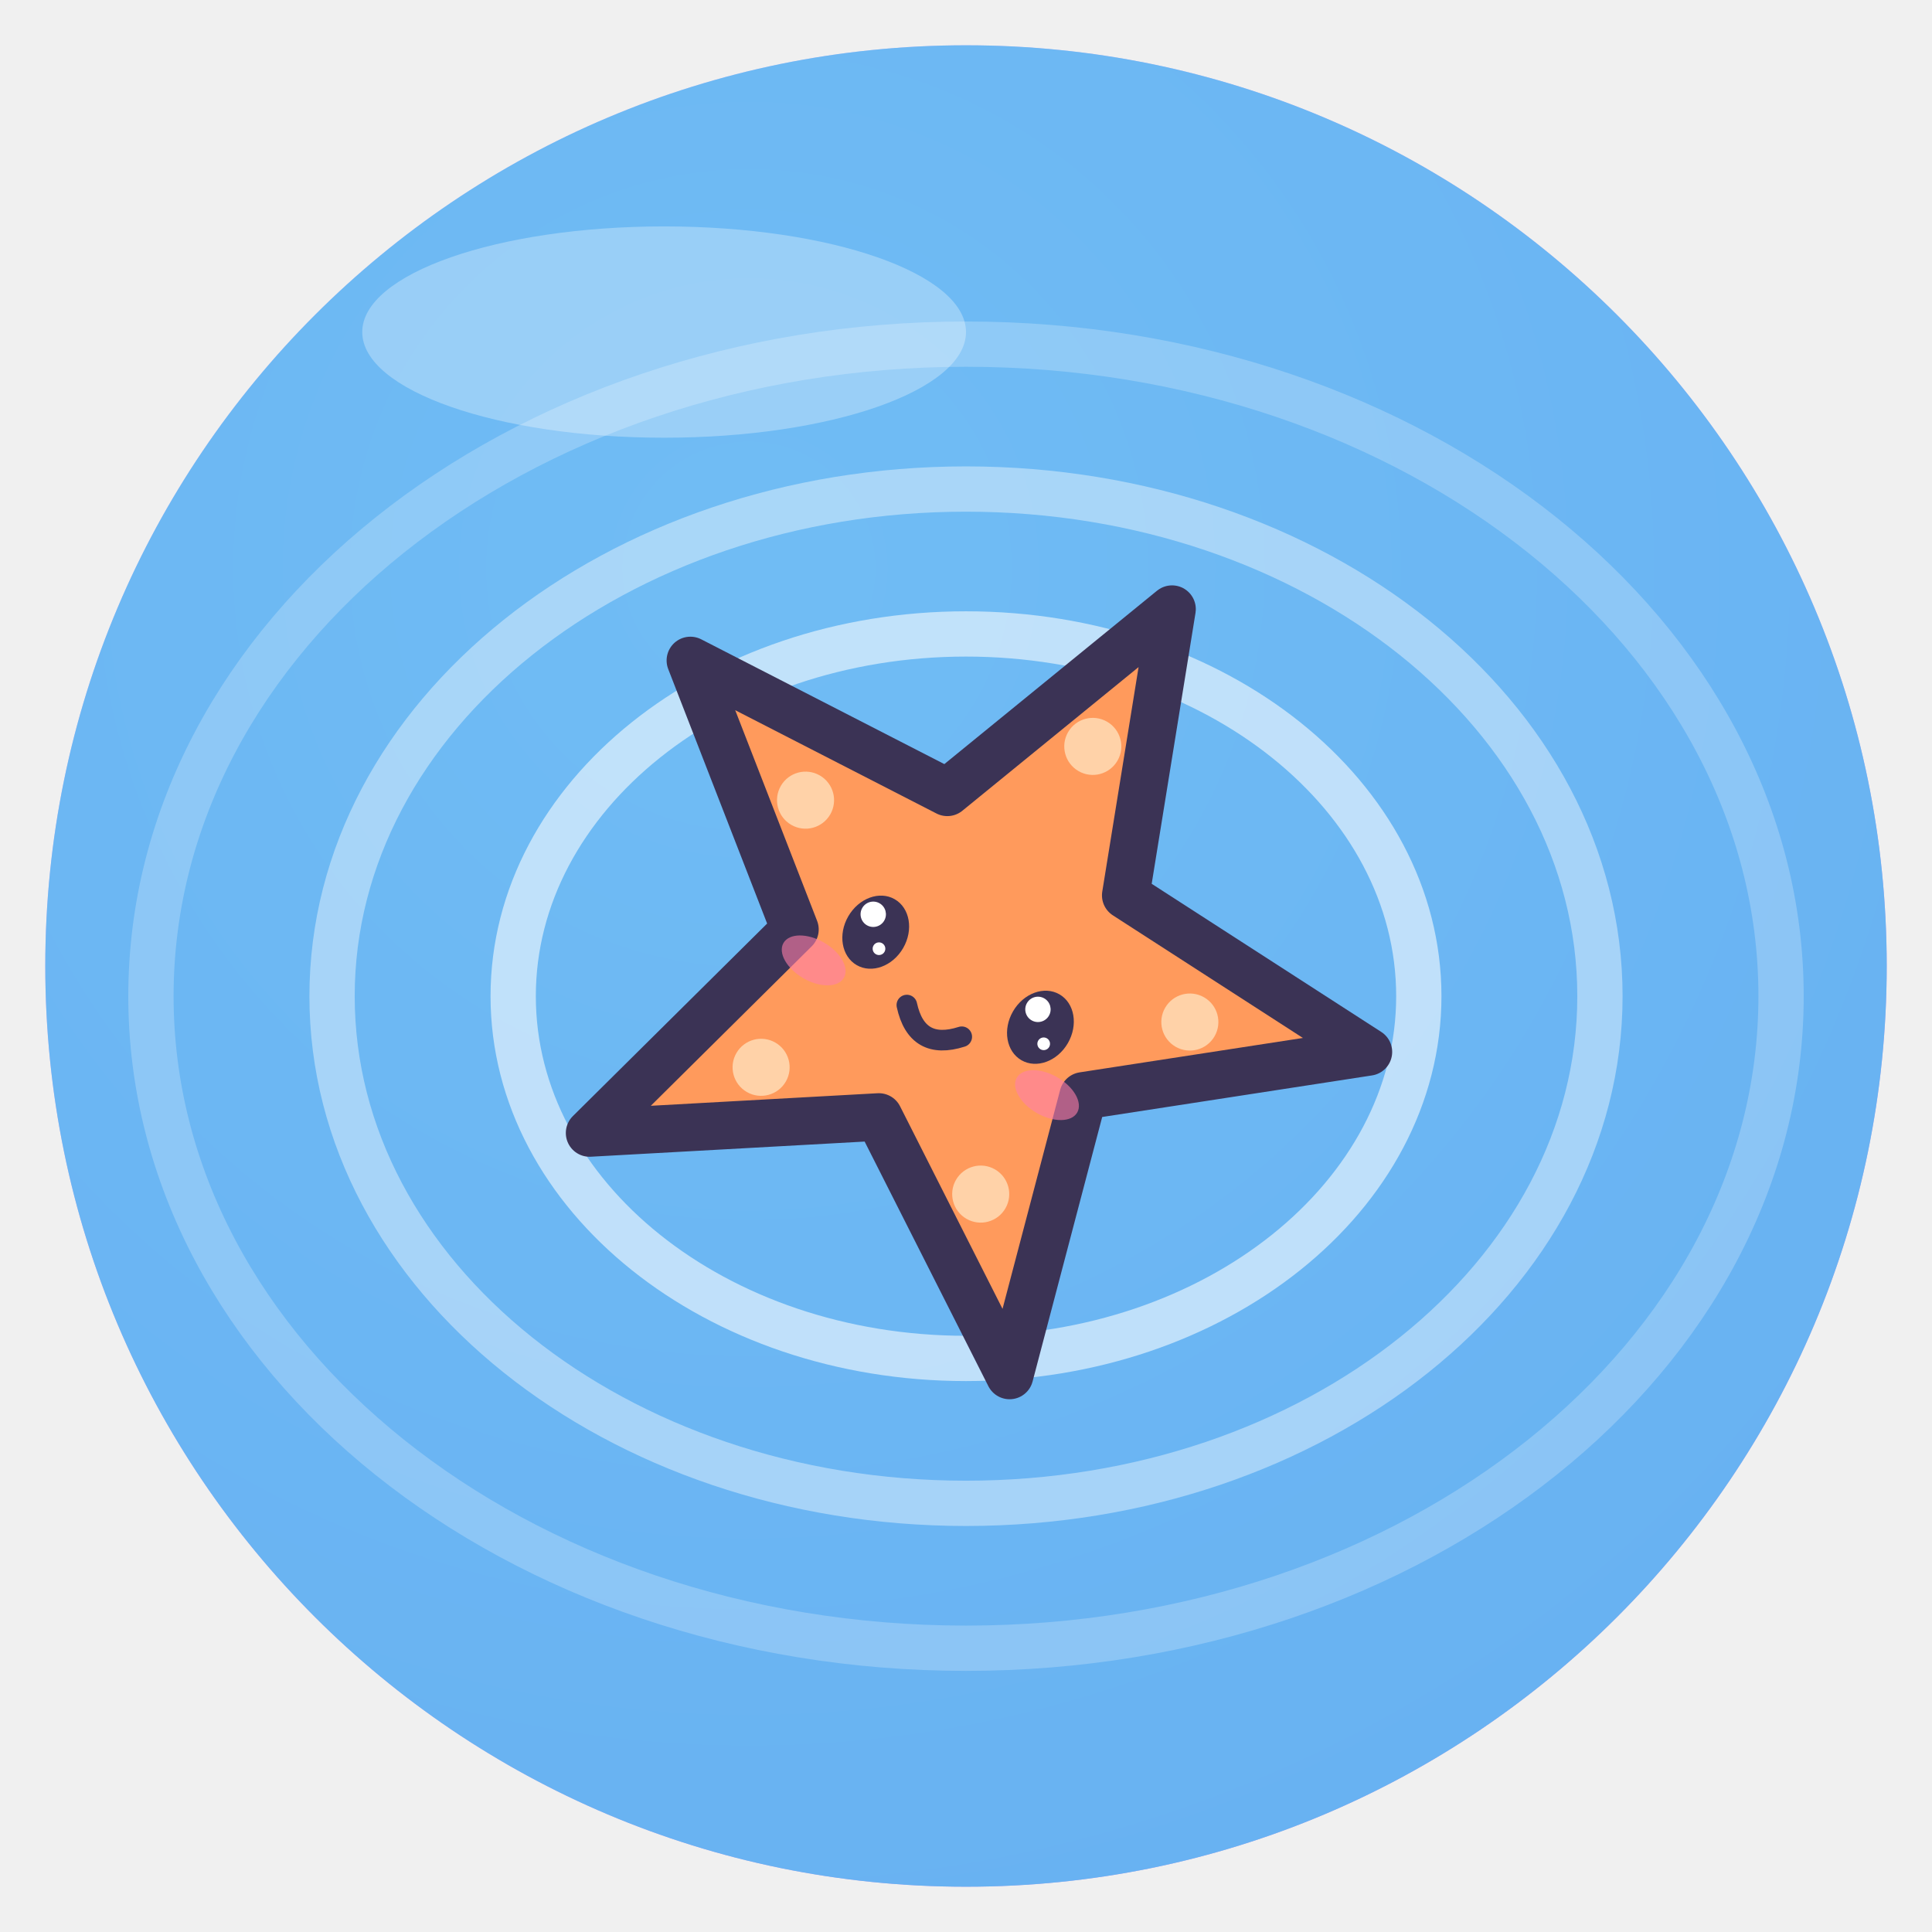
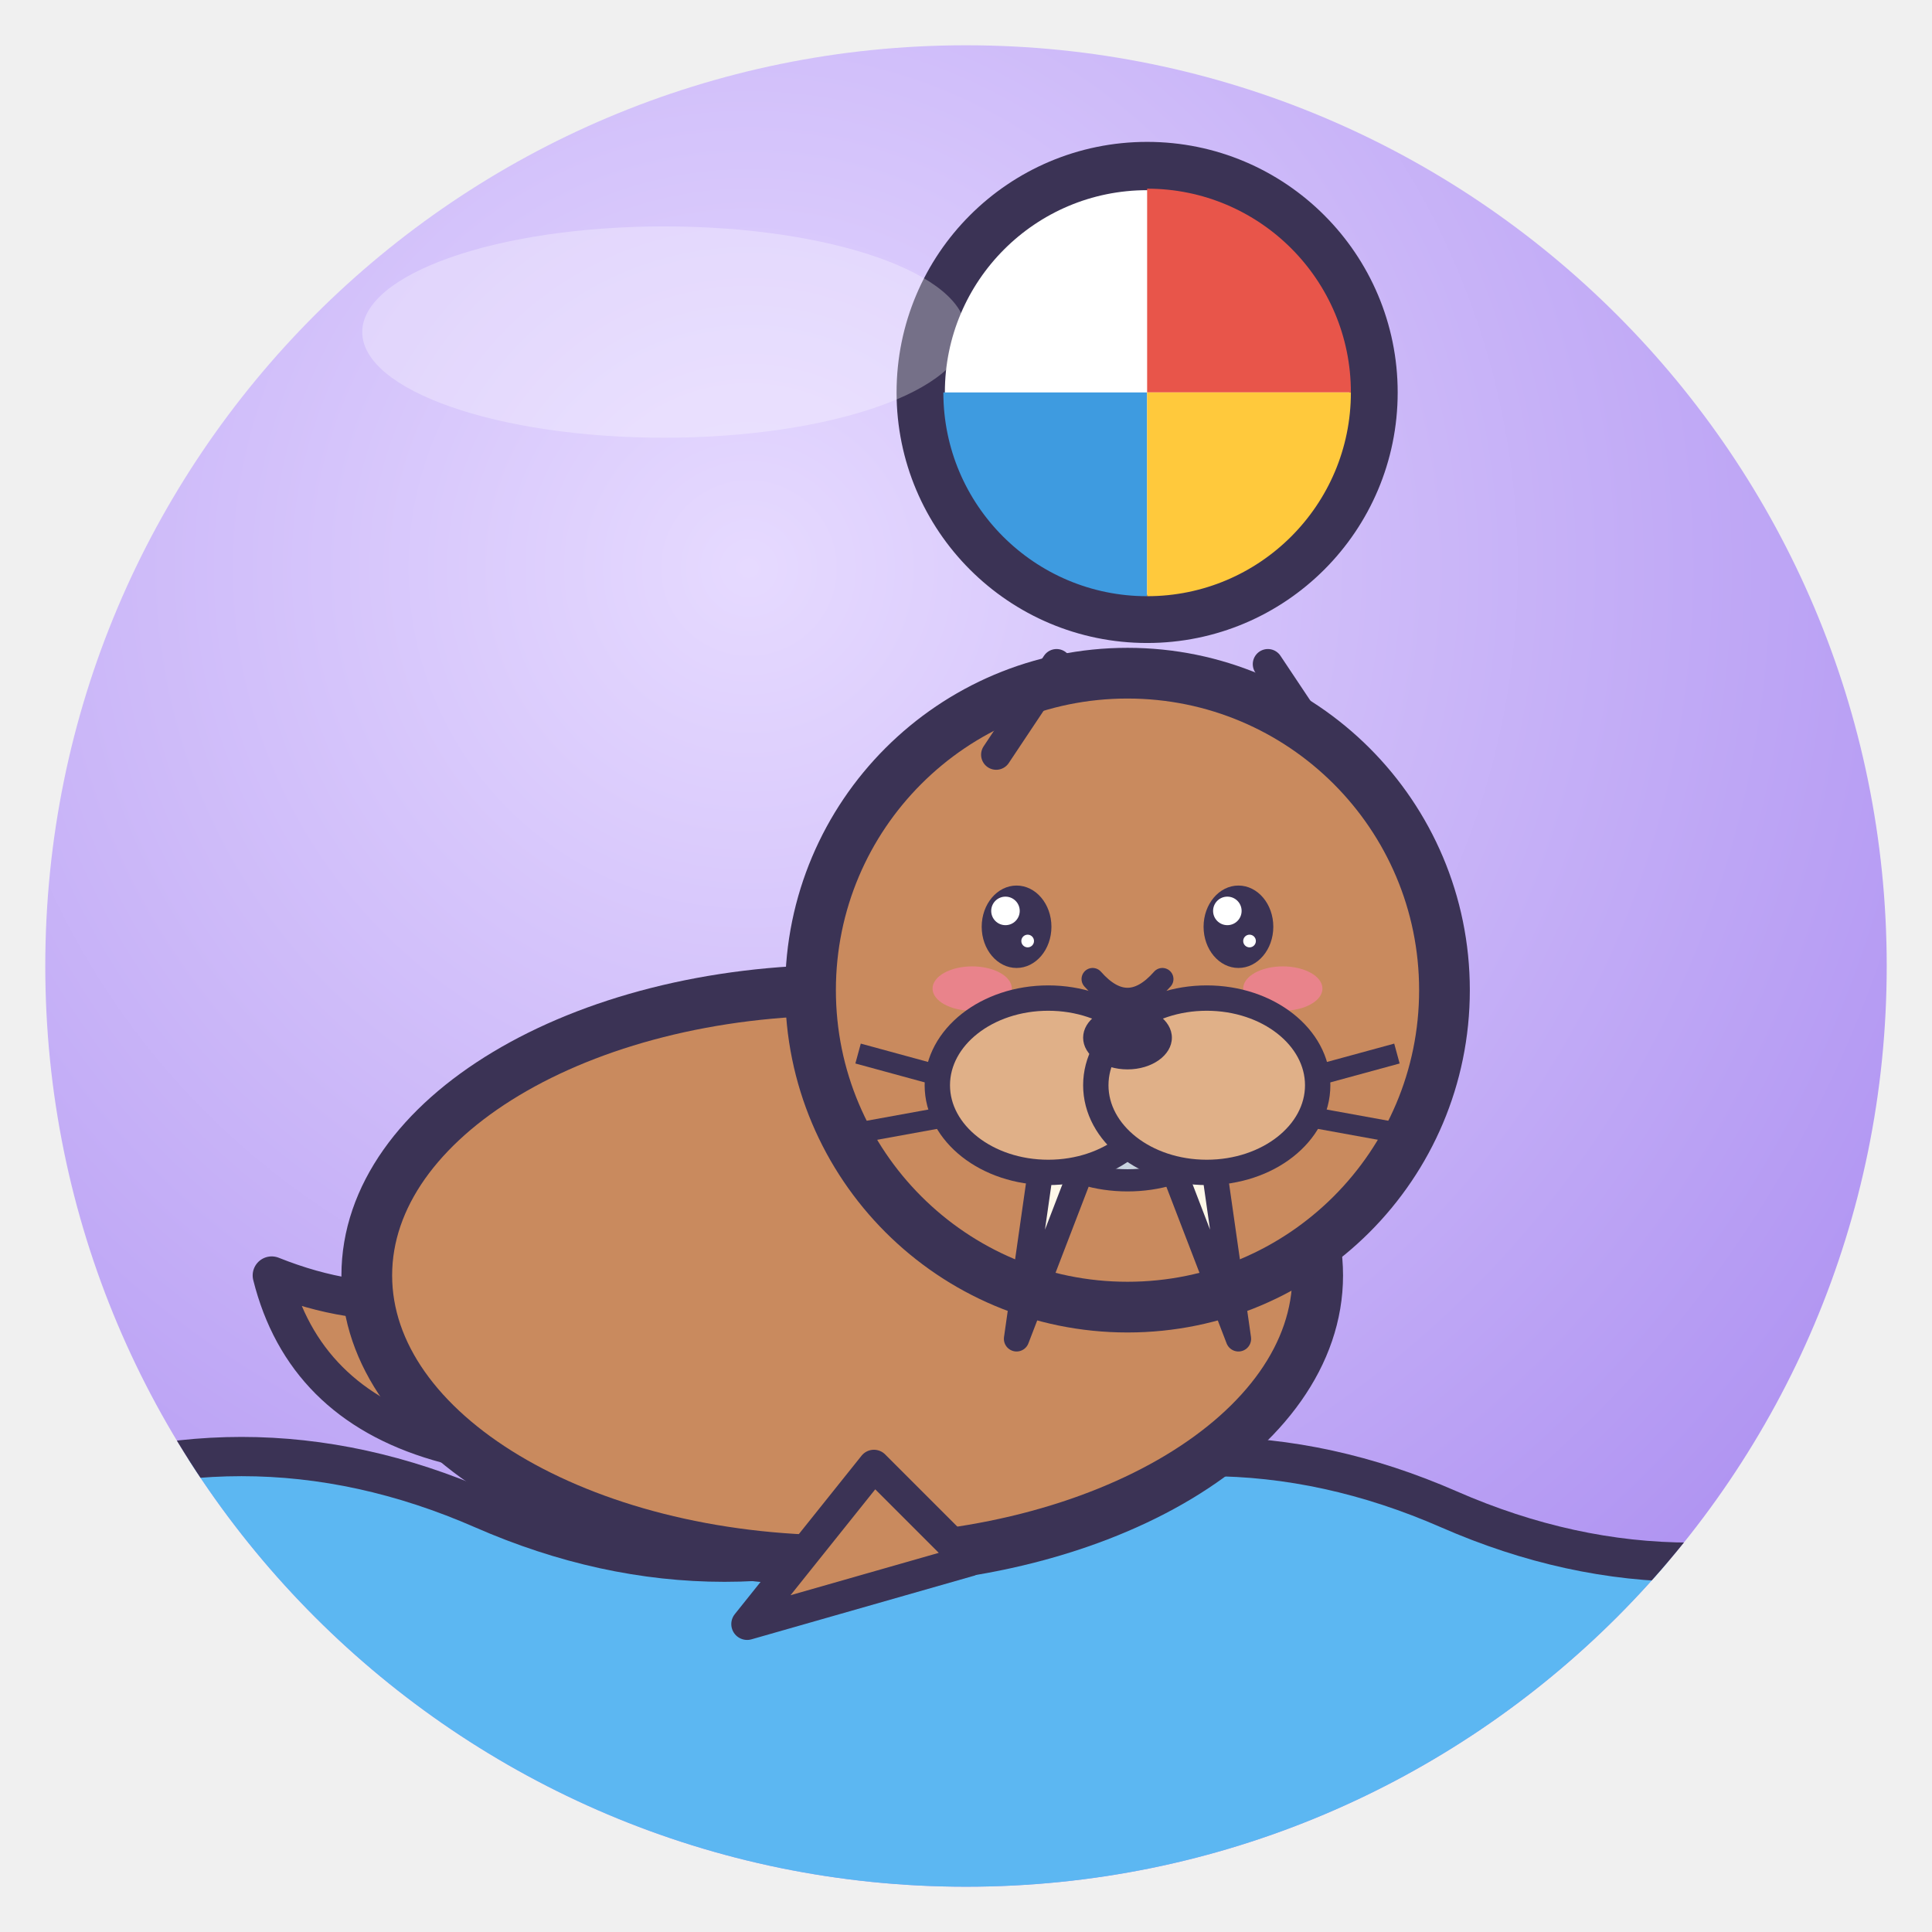
<svg xmlns="http://www.w3.org/2000/svg" viewBox="0 0 128 128" width="128" height="128">
  <defs>
    <radialGradient id="g" cx="38%" cy="28%" r="85%">
      <stop offset="0" stop-color="#E6DAFF" />
      <stop offset="1" stop-color="#A98BF0" />
    </radialGradient>
    <clipPath id="c">
      <circle cx="64" cy="64" r="61" />
    </clipPath>
  </defs>
  <circle cx="64" cy="64" r="61" fill="url(#g)" />
  <g clip-path="url(#c)">
-     <rect width="128" height="128" fill="#5CB7F2" opacity=".85" />
-     <ellipse cx="64" cy="66" rx="30" ry="24.0" fill="none" stroke="#fff" stroke-width="3" opacity="0.57" />
-     <ellipse cx="64" cy="66" rx="42" ry="33.6" fill="none" stroke="#fff" stroke-width="3" opacity="0.40" />
-     <ellipse cx="64" cy="66" rx="54" ry="43.2" fill="none" stroke="#fff" stroke-width="3" opacity="0.23" />
-     <g transform="translate(64 64) rotate(30) scale(1.05 1.05)">
-       <polygon points="0.0,-26.0 6.5,-8.9 24.7,-8.0 10.5,3.4 15.3,21.0 0.0,11.0 -15.3,21.0 -10.5,3.4 -24.7,-8.0 -6.5,-8.9" fill="#FF9A5C" stroke="#3B3355" stroke-width="3" stroke-linejoin="round" />
-       <circle cx="0" cy="-16" r="1.8" fill="#FFD2A8" />
-       <circle cx="-14" cy="-4" r="1.8" fill="#FFD2A8" />
-       <circle cx="14" cy="-4" r="1.8" fill="#FFD2A8" />
-       <circle cx="-8" cy="12" r="1.8" fill="#FFD2A8" />
-       <circle cx="8" cy="12" r="1.8" fill="#FFD2A8" />
-       <ellipse cx="-6" cy="1" rx="2.0" ry="2.4" fill="#3B3355" />
-       <circle cx="-6.7" cy="0.1" r="0.8" fill="#fff" />
-       <circle cx="-5.3" cy="1.8" r="0.4" fill="#fff" />
-       <ellipse cx="6" cy="1" rx="2.0" ry="2.4" fill="#3B3355" />
-       <circle cx="5.3" cy="0.1" r="0.8" fill="#fff" />
-       <circle cx="6.7" cy="1.8" r="0.4" fill="#fff" />
-       <ellipse cx="-8.5" cy="4.5" rx="2.2" ry="1.3" fill="#FF7FA8" opacity=".6" />
-       <ellipse cx="8.5" cy="4.5" rx="2.2" ry="1.3" fill="#FF7FA8" opacity=".6" />
-       <path d="M-2.0 4.0 Q0 6.2 2.0 4.0" fill="none" stroke="#3B3355" stroke-linejoin="round" stroke-linecap="round" stroke-width="1.3" />
+     <path d="M0 100 Q16 93 32 100 T64 100 T96 100 T128 100 V128 H0Z" fill="#5CB7F2" stroke="#3B3355" stroke-linejoin="round" stroke-linecap="round" stroke-width="2.6" />
+     <g transform="translate(60 74) rotate(0) scale(1.05 1.05)">
+       <path d="M-6 20 Q-36 26 -40 10 Q-30 14 -22 8" fill="#C98A5E" stroke="#3B3355" stroke-linejoin="round" stroke-linecap="round" stroke-width="2.4" />
+       <ellipse cx="-4" cy="10" rx="30" ry="18" fill="#C98A5E" stroke="#3B3355" stroke-width="3.2" stroke-linejoin="round" stroke-linecap="round" />
+       <circle cx="14" cy="-8" r="20" fill="#C98A5E" stroke="#3B3355" stroke-width="3.2" stroke-linejoin="round" stroke-linecap="round" />
+       <path d="M-2 22 L-10 32 L4 28Z" fill="#C98A5E" stroke="#3B3355" stroke-linejoin="round" stroke-linecap="round" stroke-width="2" />
+       <ellipse cx="7" cy="-12" rx="2.2" ry="2.6" fill="#3B3355" />
+       <circle cx="6.3" cy="-13.0" r="0.9" fill="#fff" />
+       <circle cx="7.7" cy="-11.1" r="0.4" fill="#fff" />
+       <ellipse cx="21" cy="-12" rx="2.2" ry="2.6" fill="#3B3355" />
+       <circle cx="20.3" cy="-13.0" r="0.9" fill="#fff" />
+       <circle cx="21.7" cy="-11.1" r="0.4" fill="#fff" />
+       <ellipse cx="4.2" cy="-8.1" rx="2.5" ry="1.4" fill="#FF7FA8" opacity=".6" />
+       <ellipse cx="23.8" cy="-8.1" rx="2.5" ry="1.4" fill="#FF7FA8" opacity=".6" />
+       <path d="M11.8 -8.7 Q14 -6.2 16.2 -8.7" fill="none" stroke="#3B3355" stroke-linejoin="round" stroke-linecap="round" stroke-width="1.4" />
+       <ellipse cx="14" cy="-1" rx="7" ry="5" fill="#C9D3DF" stroke="#3B3355" stroke-linejoin="round" stroke-linecap="round" stroke-width="1.4" />
+       <ellipse cx="14" cy="-4" rx="2.8" ry="2" fill="#3B3355" />
+       <path d="M8 -1 L-3 -4" stroke="#3B3355" stroke-width="1.3" />
+       <path d="M8 -1 L-3 1" stroke="#3B3355" stroke-width="1.3" />
+       <path d="M20 -1 L31 -4" stroke="#3B3355" stroke-width="1.3" />
+       <path d="M20 -1 L31 1" stroke="#3B3355" stroke-width="1.3" />
+       <path d="M9 0 L7 14 L12 1Z M19 0 L21 14 L16 1Z" fill="#FFF8E8" stroke="#3B3355" stroke-linejoin="round" stroke-linecap="round" stroke-width="1.6" />
+       <ellipse cx="9" cy="-2" rx="7" ry="5.5" fill="#E0B088" stroke="#3B3355" stroke-linejoin="round" stroke-linecap="round" stroke-width="1.6" />
+       <ellipse cx="19" cy="-2" rx="7" ry="5.5" fill="#E0B088" stroke="#3B3355" stroke-linejoin="round" stroke-linecap="round" stroke-width="1.6" />
+       <ellipse cx="14" cy="-5" rx="2.8" ry="2" fill="#3B3355" />
    </g>
+     <g transform="translate(76 26)">
+       <circle cx="0" cy="0" r="15" fill="#fff" stroke="#3B3355" stroke-width="3.2" stroke-linejoin="round" stroke-linecap="round" />
+       <path d="M0 -15 A15 15 0 0 1 15 0 L0 0Z" fill="#E8554A" />
+       <path d="M0 15 A15 15 0 0 1 -15 0 L0 0Z" fill="#3E9BE0" />
+       <path d="M15 0 A15 15 0 0 1 0 15 L0 0Z" fill="#FFC93C" />
+       <circle r="15" fill="none" stroke="#3B3355" stroke-linejoin="round" stroke-linecap="round" stroke-width="3" />
+     </g>
+     <path d="M70 44 l-4 6 M84 44 l4 6" stroke="#3B3355" stroke-linejoin="round" stroke-linecap="round" stroke-width="2" />
  </g>
  <ellipse cx="44" cy="22" rx="20" ry="7" fill="#fff" opacity=".3" />
</svg>
